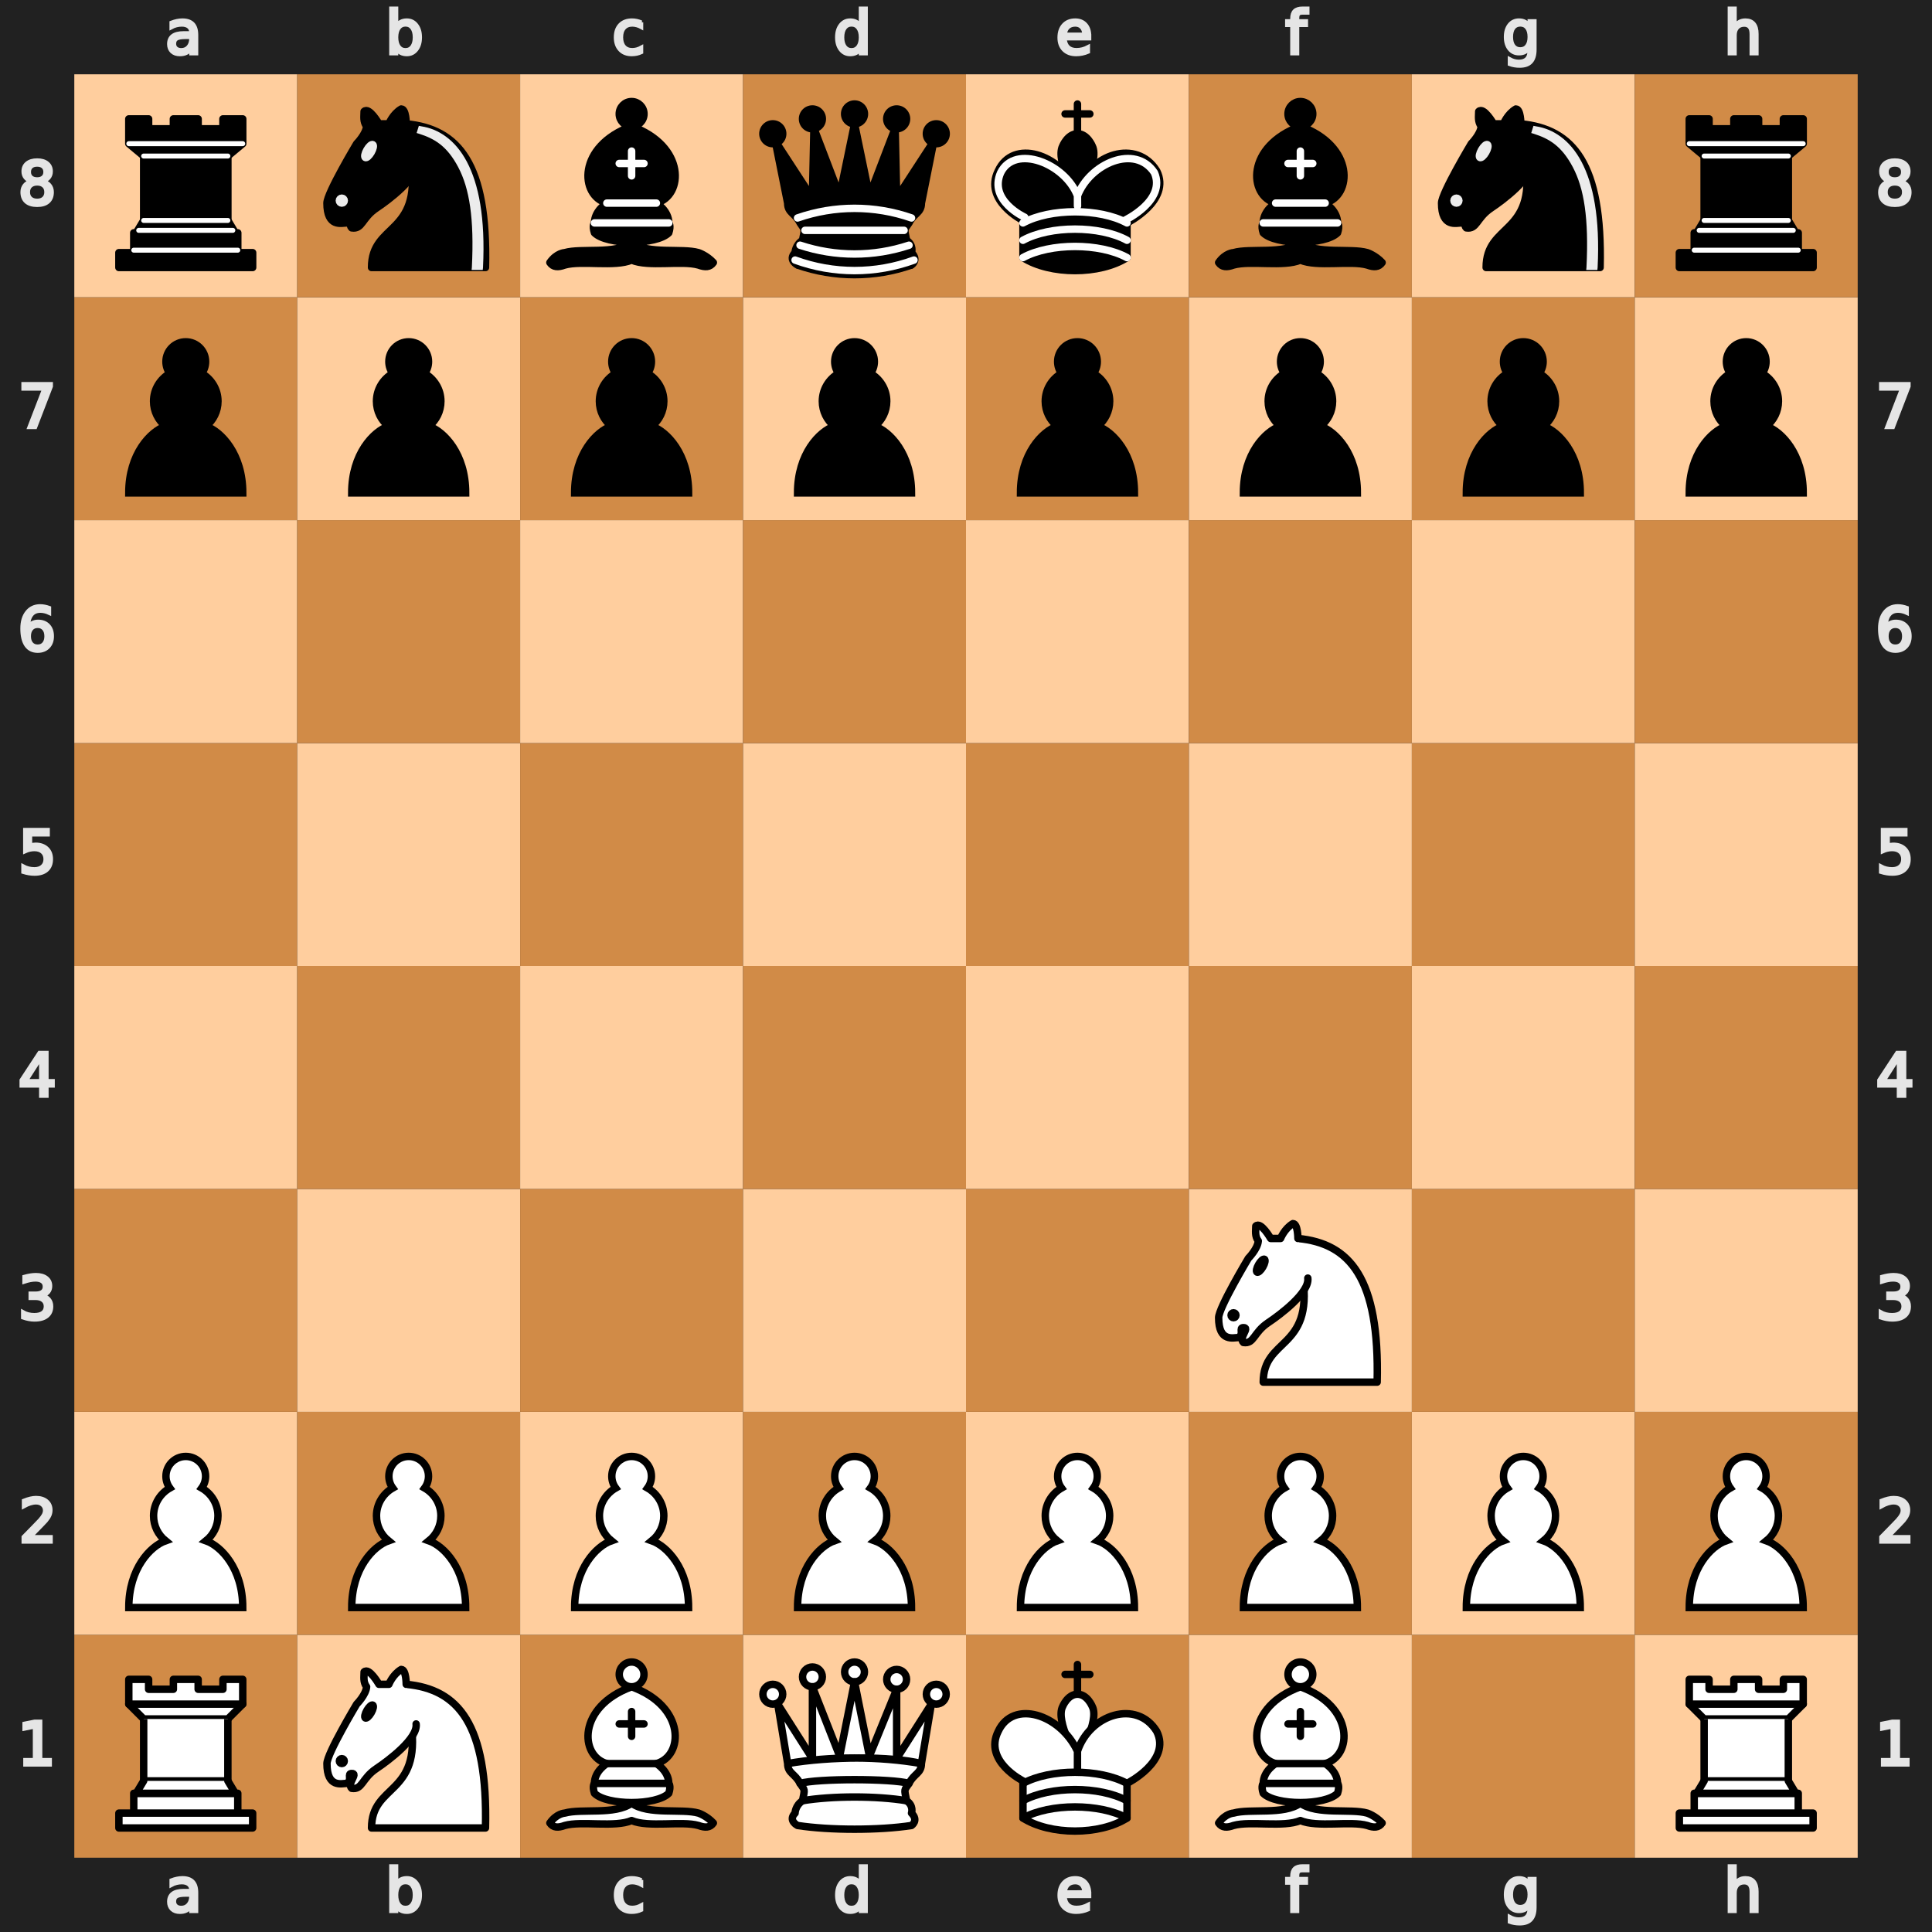
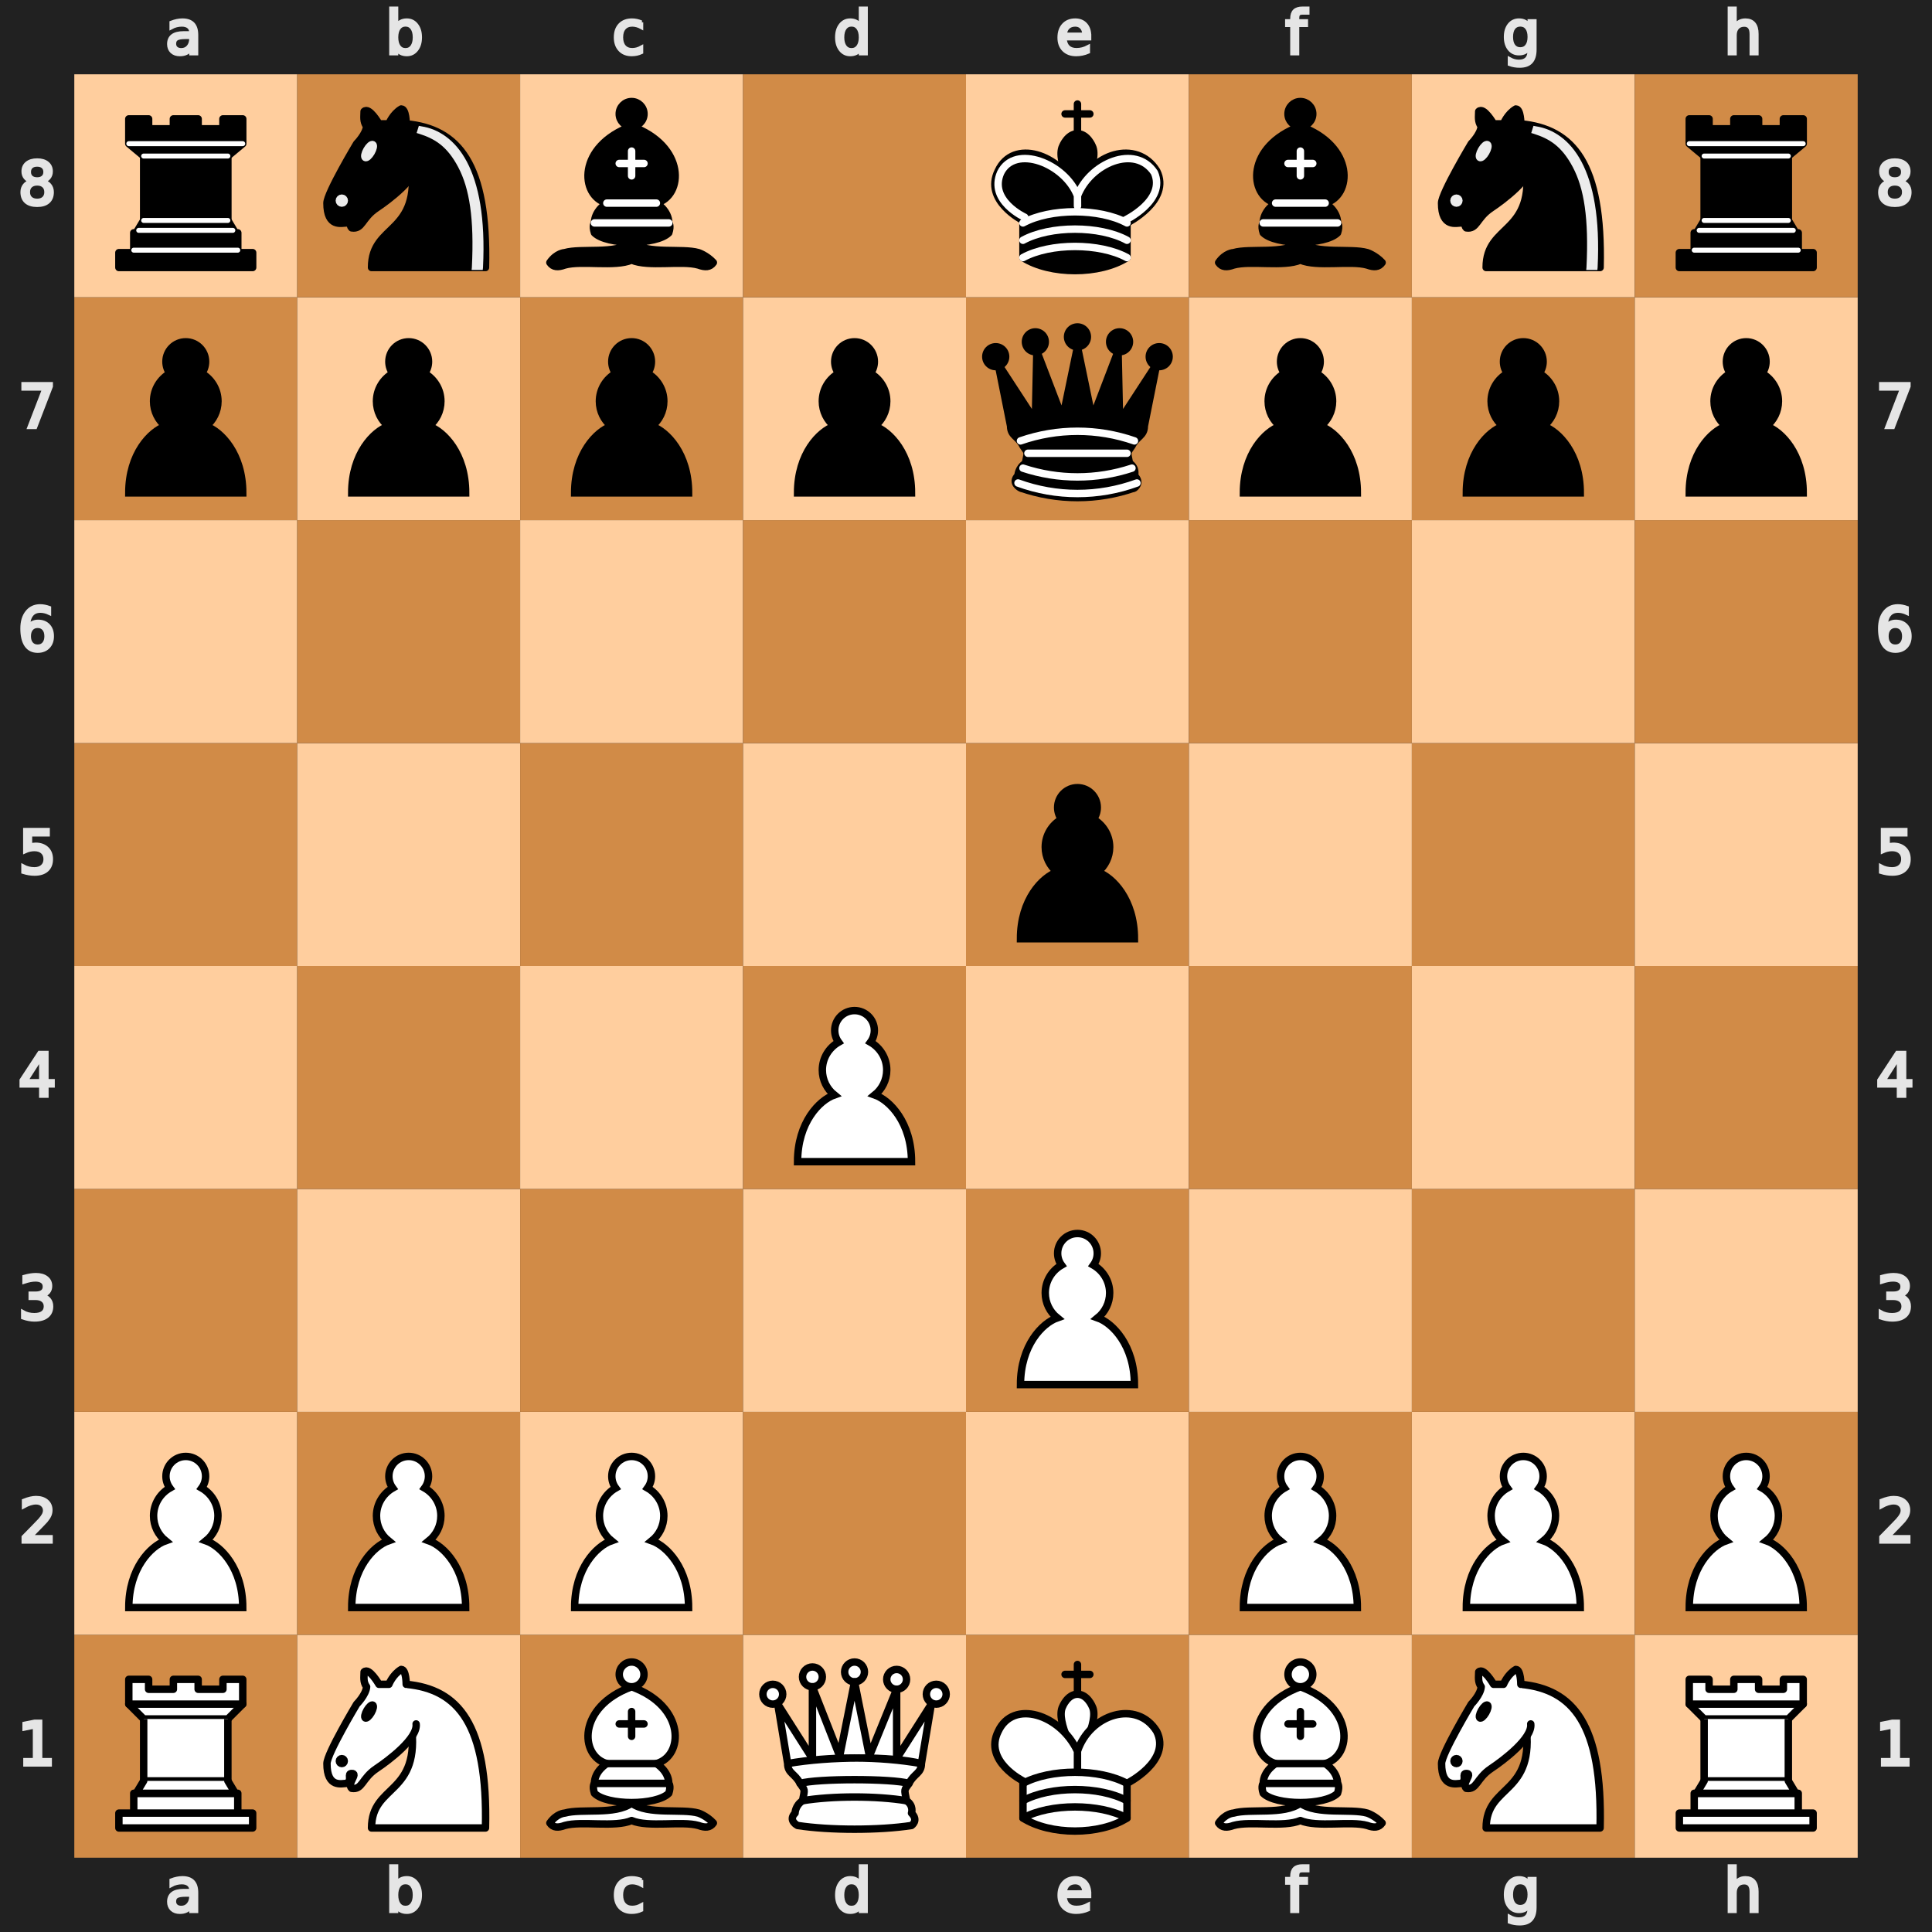
<svg xmlns="http://www.w3.org/2000/svg" xmlns:xlink="http://www.w3.org/1999/xlink" version="1.2" baseProfile="tiny" viewBox="0 0 390 390">
  <defs>
    <g id="white-pawn" class="white pawn">
      <path d="M22.5 9c-2.21 0-4 1.79-4 4 0 .89.29 1.71.78 2.38C17.33 16.5 16 18.59 16 21c0 2.03.94 3.84 2.41 5.03-3 1.06-7.41 5.55-7.41 13.47h23c0-7.92-4.41-12.41-7.41-13.47 1.47-1.19 2.41-3 2.41-5.03 0-2.41-1.33-4.5-3.28-5.62.49-.67.78-1.49.78-2.38 0-2.21-1.79-4-4-4z" fill="#fff" stroke="#000" stroke-width="1.5" stroke-linecap="round" />
    </g>
    <g id="white-knight" class="white knight" fill="none" fill-rule="evenodd" stroke="#000" stroke-width="1.5" stroke-linecap="round" stroke-linejoin="round">
      <path d="M 22,10 C 32.5,11 38.5,18 38,39 L 15,39 C 15,30 25,32.5 23,18" style="fill:#ffffff; stroke:#000000;" />
      <path d="M 24,18 C 24.38,20.91 18.45,25.37 16,27 C 13,29 13.18,31.34 11,31 C 9.958,30.06 12.41,27.96 11,28 C 10,28 11.19,29.23 10,30 C 9,30 5.997,31 6,26 C 6,24 12,14 12,14 C 12,14 13.89,12.1 14,10.5 C 13.27,9.506 13.5,8.5 13.5,7.5 C 14.5,6.5 16.5,10 16.5,10 L 18.5,10 C 18.5,10 19.28,8.008 21,7 C 22,7 22,10 22,10" style="fill:#ffffff; stroke:#000000;" />
      <path d="M 9.5 25.5 A 0.5 0.5 0 1 1 8.5,25.5 A 0.5 0.5 0 1 1 9.5 25.5 z" style="fill:#000000; stroke:#000000;" />
      <path d="M 15 15.5 A 0.5 1.5 0 1 1 14,15.5 A 0.5 1.5 0 1 1 15 15.5 z" transform="matrix(0.866,0.5,-0.5,0.866,9.693,-5.173)" style="fill:#000000; stroke:#000000;" />
    </g>
    <g id="white-bishop" class="white bishop" fill="none" fill-rule="evenodd" stroke="#000" stroke-width="1.5" stroke-linecap="round" stroke-linejoin="round">
      <g fill="#fff" stroke-linecap="butt">
        <path d="M9 36c3.39-.97 10.11.43 13.5-2 3.39 2.43 10.11 1.03 13.5 2 0 0 1.65.54 3 2-.68.97-1.65.99-3 .5-3.39-.97-10.11.46-13.5-1-3.39 1.46-10.11.03-13.5 1-1.354.49-2.323.47-3-.5 1.354-1.94 3-2 3-2zM15 32c2.5 2.5 12.5 2.5 15 0 .5-1.5 0-2 0-2 0-2.5-2.5-4-2.5-4 5.5-1.5 6-11.5-5-15.5-11 4-10.5 14-5 15.5 0 0-2.5 1.5-2.5 4 0 0-.5.5 0 2zM25 8a2.5 2.5 0 1 1-5 0 2.5 2.5 0 1 1 5 0z" />
      </g>
      <path d="M17.5 26h10M15 30h15m-7.5-14.5v5M20 18h5" stroke-linejoin="miter" />
    </g>
    <g id="white-rook" class="white rook" fill="#fff" fill-rule="evenodd" stroke="#000" stroke-width="1.5" stroke-linecap="round" stroke-linejoin="round">
      <path d="M9 39h27v-3H9v3zM12 36v-4h21v4H12zM11 14V9h4v2h5V9h5v2h5V9h4v5" stroke-linecap="butt" />
      <path d="M34 14l-3 3H14l-3-3" />
      <path d="M31 17v12.5H14V17" stroke-linecap="butt" stroke-linejoin="miter" />
      <path d="M31 29.5l1.5 2.5h-20l1.5-2.5" />
      <path d="M11 14h23" fill="none" stroke-linejoin="miter" />
    </g>
    <g id="white-queen" class="white queen" fill="#fff" fill-rule="evenodd" stroke="#000" stroke-width="1.5" stroke-linecap="round" stroke-linejoin="round">
      <path d="M8 12a2 2 0 1 1-4 0 2 2 0 1 1 4 0zM24.5 7.5a2 2 0 1 1-4 0 2 2 0 1 1 4 0zM41 12a2 2 0 1 1-4 0 2 2 0 1 1 4 0zM16 8.5a2 2 0 1 1-4 0 2 2 0 1 1 4 0zM33 9a2 2 0 1 1-4 0 2 2 0 1 1 4 0z" />
      <path d="M9 26c8.5-1.5 21-1.5 27 0l2-12-7 11V11l-5.5 13.5-3-15-3 15-5.5-14V25L7 14l2 12zM9 26c0 2 1.5 2 2.5 4 1 1.5 1 1 .5 3.5-1.5 1-1.5 2.5-1.5 2.5-1.5 1.5.5 2.5.5 2.5 6.5 1 16.5 1 23 0 0 0 1.5-1 0-2.5 0 0 .5-1.5-1-2.5-.5-2.5-.5-2 .5-3.5 1-2 2.5-2 2.5-4-8.5-1.5-18.5-1.5-27 0z" stroke-linecap="butt" />
      <path d="M11.5 30c3.5-1 18.5-1 22 0M12 33.5c6-1 15-1 21 0" fill="none" />
    </g>
    <g id="white-king" class="white king" fill="none" fill-rule="evenodd" stroke="#000" stroke-width="1.5" stroke-linecap="round" stroke-linejoin="round">
      <path d="M22.5 11.63V6M20 8h5" stroke-linejoin="miter" />
      <path d="M22.5 25s4.5-7.5 3-10.5c0 0-1-2.5-3-2.5s-3 2.5-3 2.5c-1.5 3 3 10.5 3 10.5" fill="#fff" stroke-linecap="butt" stroke-linejoin="miter" />
      <path d="M11.5 37c5.5 3.5 15.5 3.5 21 0v-7s9-4.5 6-10.5c-4-6.5-13.5-3.5-16 4V27v-3.5c-3.5-7.5-13-10.5-16-4-3 6 5 10 5 10V37z" fill="#fff" />
      <path d="M11.5 30c5.5-3 15.5-3 21 0m-21 3.5c5.5-3 15.5-3 21 0m-21 3.5c5.5-3 15.5-3 21 0" />
    </g>
    <g id="black-pawn" class="black pawn">
      <path d="M22.5 9c-2.21 0-4 1.79-4 4 0 .89.29 1.71.78 2.38C17.33 16.5 16 18.59 16 21c0 2.03.94 3.84 2.41 5.03-3 1.06-7.41 5.55-7.41 13.47h23c0-7.92-4.41-12.41-7.41-13.47 1.47-1.19 2.41-3 2.41-5.03 0-2.41-1.33-4.5-3.28-5.62.49-.67.78-1.49.78-2.38 0-2.21-1.79-4-4-4z" fill="#000" stroke="#000" stroke-width="1.5" stroke-linecap="round" />
    </g>
    <g id="black-knight" class="black knight" fill="none" fill-rule="evenodd" stroke="#000" stroke-width="1.5" stroke-linecap="round" stroke-linejoin="round">
      <path d="M 22,10 C 32.5,11 38.5,18 38,39 L 15,39 C 15,30 25,32.5 23,18" style="fill:#000000; stroke:#000000;" />
      <path d="M 24,18 C 24.38,20.91 18.45,25.37 16,27 C 13,29 13.18,31.34 11,31 C 9.958,30.06 12.41,27.96 11,28 C 10,28 11.19,29.23 10,30 C 9,30 5.997,31 6,26 C 6,24 12,14 12,14 C 12,14 13.89,12.1 14,10.5 C 13.27,9.506 13.5,8.5 13.5,7.5 C 14.5,6.5 16.5,10 16.5,10 L 18.5,10 C 18.5,10 19.28,8.008 21,7 C 22,7 22,10 22,10" style="fill:#000000; stroke:#000000;" />
      <path d="M 9.5 25.5 A 0.5 0.5 0 1 1 8.5,25.5 A 0.5 0.5 0 1 1 9.5 25.5 z" style="fill:#ececec; stroke:#ececec;" />
      <path d="M 15 15.5 A 0.5 1.5 0 1 1 14,15.5 A 0.5 1.5 0 1 1 15 15.5 z" transform="matrix(0.866,0.5,-0.5,0.866,9.693,-5.173)" style="fill:#ececec; stroke:#ececec;" />
      <path d="M 24.55,10.4 L 24.1,11.85 L 24.6,12 C 27.75,13 30.25,14.49 32.5,18.75 C 34.75,23.01 35.75,29.06 35.25,39 L 35.2,39.5 L 37.45,39.5 L 37.5,39 C 38,28.94 36.62,22.15 34.25,17.66 C 31.88,13.17 28.46,11.02 25.06,10.5 L 24.55,10.4 z " style="fill:#ececec; stroke:none;" />
    </g>
    <g id="black-bishop" class="black bishop" fill="none" fill-rule="evenodd" stroke="#000" stroke-width="1.5" stroke-linecap="round" stroke-linejoin="round">
      <path d="M9 36c3.39-.97 10.11.43 13.5-2 3.39 2.43 10.11 1.03 13.5 2 0 0 1.65.54 3 2-.68.97-1.65.99-3 .5-3.39-.97-10.11.46-13.5-1-3.39 1.46-10.11.03-13.5 1-1.354.49-2.323.47-3-.5 1.354-1.94 3-2 3-2zm6-4c2.5 2.5 12.5 2.5 15 0 .5-1.5 0-2 0-2 0-2.5-2.5-4-2.5-4 5.5-1.5 6-11.5-5-15.5-11 4-10.5 14-5 15.5 0 0-2.5 1.5-2.5 4 0 0-.5.5 0 2zM25 8a2.5 2.5 0 1 1-5 0 2.5 2.5 0 1 1 5 0z" fill="#000" stroke-linecap="butt" />
      <path d="M17.5 26h10M15 30h15m-7.5-14.5v5M20 18h5" stroke="#fff" stroke-linejoin="miter" />
    </g>
    <g id="black-rook" class="black rook" fill="#000" fill-rule="evenodd" stroke="#000" stroke-width="1.5" stroke-linecap="round" stroke-linejoin="round">
      <path d="M9 39h27v-3H9v3zM12.5 32l1.5-2.5h17l1.5 2.5h-20zM12 36v-4h21v4H12z" stroke-linecap="butt" />
      <path d="M14 29.5v-13h17v13H14z" stroke-linecap="butt" stroke-linejoin="miter" />
      <path d="M14 16.5L11 14h23l-3 2.5H14zM11 14V9h4v2h5V9h5v2h5V9h4v5H11z" stroke-linecap="butt" />
      <path d="M12 35.5h21M13 31.5h19M14 29.5h17M14 16.5h17M11 14h23" fill="none" stroke="#fff" stroke-width="1" stroke-linejoin="miter" />
    </g>
    <g id="black-queen" class="black queen" fill="#000" fill-rule="evenodd" stroke="#000" stroke-width="1.5" stroke-linecap="round" stroke-linejoin="round">
      <g fill="#000" stroke="none">
        <circle cx="6" cy="12" r="2.75" />
        <circle cx="14" cy="9" r="2.75" />
        <circle cx="22.5" cy="8" r="2.75" />
        <circle cx="31" cy="9" r="2.75" />
        <circle cx="39" cy="12" r="2.75" />
      </g>
      <path d="M9 26c8.5-1.5 21-1.5 27 0l2.5-12.5L31 25l-.3-14.1-5.2 13.6-3-14.5-3 14.5-5.2-13.6L14 25 6.5 13.5 9 26zM9 26c0 2 1.5 2 2.5 4 1 1.5 1 1 .5 3.5-1.5 1-1.5 2.5-1.5 2.5-1.5 1.5.5 2.5.5 2.5 6.5 1 16.5 1 23 0 0 0 1.5-1 0-2.5 0 0 .5-1.5-1-2.5-.5-2.5-.5-2 .5-3.5 1-2 2.5-2 2.5-4-8.5-1.5-18.5-1.5-27 0z" stroke-linecap="butt" />
      <path d="M11 38.5a35 35 1 0 0 23 0" fill="none" stroke-linecap="butt" />
      <path d="M11 29a35 35 1 0 1 23 0M12.5 31.5h20M11.5 34.5a35 35 1 0 0 22 0M10.5 37.5a35 35 1 0 0 24 0" fill="none" stroke="#fff" />
    </g>
    <g id="black-king" class="black king" fill="none" fill-rule="evenodd" stroke="#000" stroke-width="1.5" stroke-linecap="round" stroke-linejoin="round">
      <path d="M22.5 11.63V6" stroke-linejoin="miter" />
      <path d="M22.5 25s4.5-7.5 3-10.5c0 0-1-2.5-3-2.5s-3 2.5-3 2.5c-1.5 3 3 10.5 3 10.5" fill="#000" stroke-linecap="butt" stroke-linejoin="miter" />
      <path d="M11.5 37c5.5 3.5 15.5 3.5 21 0v-7s9-4.5 6-10.5c-4-6.5-13.5-3.5-16 4V27v-3.5c-3.5-7.5-13-10.5-16-4-3 6 5 10 5 10V37z" fill="#000" />
      <path d="M20 8h5" stroke-linejoin="miter" />
      <path d="M32 29.5s8.5-4 6.03-9.65C34.15 14 25 18 22.5 24.5l.01 2.1-.01-2.1C20 18 9.906 14 6.997 19.85c-2.497 5.65 4.853 9 4.853 9M11.5 30c5.5-3 15.5-3 21 0m-21 3.5c5.5-3 15.5-3 21 0m-21 3.5c5.5-3 15.5-3 21 0" stroke="#fff" />
    </g>
  </defs>
  <rect x="0" y="0" width="390" height="390" fill="#212121" />
  <g transform="translate(20, 0) scale(0.75, 0.75)" fill="#e5e5e5" stroke="#e5e5e5">
    <path d="M23.328 10.016q-1.742 0-2.414.398-.672.398-.672 1.36 0 .765.5 1.218.508.445 1.375.445 1.196 0 1.914-.843.727-.852.727-2.258v-.32zm2.867-.594v4.992h-1.437v-1.328q-.492.797-1.227 1.18-.734.375-1.797.375-1.343 0-2.14-.75-.79-.758-.79-2.024 0-1.476.985-2.226.992-.75 2.953-.75h2.016V8.75q0-.992-.656-1.531-.649-.547-1.829-.547-.75 0-1.46.18-.711.18-1.368.539V6.062q.79-.304 1.532-.453.742-.156 1.445-.156 1.898 0 2.836.984.937.985.937 2.985z" />
  </g>
  <g transform="translate(20, 375) scale(0.75, 0.75)" fill="#e5e5e5" stroke="#e5e5e5">
    <path d="M23.328 10.016q-1.742 0-2.414.398-.672.398-.672 1.36 0 .765.5 1.218.508.445 1.375.445 1.196 0 1.914-.843.727-.852.727-2.258v-.32zm2.867-.594v4.992h-1.437v-1.328q-.492.797-1.227 1.18-.734.375-1.797.375-1.343 0-2.14-.75-.79-.758-.79-2.024 0-1.476.985-2.226.992-.75 2.953-.75h2.016V8.75q0-.992-.656-1.531-.649-.547-1.829-.547-.75 0-1.46.18-.711.18-1.368.539V6.062q.79-.304 1.532-.453.742-.156 1.445-.156 1.898 0 2.836.984.937.985.937 2.985z" />
  </g>
  <g transform="translate(65, 0) scale(0.75, 0.75)" fill="#e5e5e5" stroke="#e5e5e5">
    <path d="M24.922 10.047q0-1.586-.656-2.485-.649-.906-1.79-.906-1.14 0-1.796.906-.649.899-.649 2.485 0 1.586.649 2.492.656.898 1.797.898 1.14 0 1.789-.898.656-.906.656-2.492zm-4.89-3.055q.452-.781 1.14-1.156.695-.383 1.656-.383 1.594 0 2.586 1.266 1 1.265 1 3.328 0 2.062-1 3.328-.992 1.266-2.586 1.266-.96 0-1.656-.375-.688-.383-1.14-1.164v1.312h-1.446V2.258h1.445z" />
  </g>
  <g transform="translate(65, 375) scale(0.75, 0.75)" fill="#e5e5e5" stroke="#e5e5e5">
    <path d="M24.922 10.047q0-1.586-.656-2.485-.649-.906-1.79-.906-1.14 0-1.796.906-.649.899-.649 2.485 0 1.586.649 2.492.656.898 1.797.898 1.14 0 1.789-.898.656-.906.656-2.492zm-4.89-3.055q.452-.781 1.14-1.156.695-.383 1.656-.383 1.594 0 2.586 1.266 1 1.265 1 3.328 0 2.062-1 3.328-.992 1.266-2.586 1.266-.96 0-1.656-.375-.688-.383-1.14-1.164v1.312h-1.446V2.258h1.445z" />
  </g>
  <g transform="translate(110, 0) scale(0.75, 0.75)" fill="#e5e5e5" stroke="#e5e5e5">
    <path d="M25.96 6v1.344q-.608-.336-1.226-.5-.609-.172-1.234-.172-1.398 0-2.172.89-.773.883-.773 2.485 0 1.601.773 2.492.774.883 2.172.883.625 0 1.234-.164.618-.172 1.227-.508v1.328q-.602.281-1.25.422-.64.14-1.367.14-1.977 0-3.14-1.242-1.165-1.242-1.165-3.351 0-2.14 1.172-3.367 1.18-1.227 3.227-1.227.664 0 1.296.14.633.134 1.227.407z" />
  </g>
  <g transform="translate(110, 375) scale(0.75, 0.75)" fill="#e5e5e5" stroke="#e5e5e5">
    <path d="M25.96 6v1.344q-.608-.336-1.226-.5-.609-.172-1.234-.172-1.398 0-2.172.89-.773.883-.773 2.485 0 1.601.773 2.492.774.883 2.172.883.625 0 1.234-.164.618-.172 1.227-.508v1.328q-.602.281-1.25.422-.64.14-1.367.14-1.977 0-3.14-1.242-1.165-1.242-1.165-3.351 0-2.14 1.172-3.367 1.18-1.227 3.227-1.227.664 0 1.296.14.633.134 1.227.407z" />
  </g>
  <g transform="translate(155, 0) scale(0.75, 0.75)" fill="#e5e5e5" stroke="#e5e5e5">
    <path d="M24.973 6.992V2.258h1.437v12.156h-1.437v-1.312q-.453.78-1.149 1.164-.687.375-1.656.375-1.586 0-2.586-1.266-.992-1.266-.992-3.328 0-2.063.992-3.328 1-1.266 2.586-1.266.969 0 1.656.383.696.375 1.149 1.156zm-4.899 3.055q0 1.586.649 2.492.656.898 1.797.898 1.14 0 1.796-.898.657-.906.657-2.492 0-1.586-.657-2.485-.656-.906-1.796-.906-1.141 0-1.797.906-.649.899-.649 2.485z" />
  </g>
  <g transform="translate(155, 375) scale(0.75, 0.75)" fill="#e5e5e5" stroke="#e5e5e5">
    <path d="M24.973 6.992V2.258h1.437v12.156h-1.437v-1.312q-.453.78-1.149 1.164-.687.375-1.656.375-1.586 0-2.586-1.266-.992-1.266-.992-3.328 0-2.063.992-3.328 1-1.266 2.586-1.266.969 0 1.656.383.696.375 1.149 1.156zm-4.899 3.055q0 1.586.649 2.492.656.898 1.797.898 1.14 0 1.796-.898.657-.906.657-2.492 0-1.586-.657-2.485-.656-.906-1.796-.906-1.141 0-1.797.906-.649.899-.649 2.485z" />
  </g>
  <g transform="translate(200, 0) scale(0.75, 0.75)" fill="#e5e5e5" stroke="#e5e5e5">
    <path d="M26.555 9.68v.703h-6.61q.094 1.484.89 2.265.806.774 2.235.774.828 0 1.602-.203.781-.203 1.547-.61v1.36q-.774.328-1.586.5-.813.172-1.649.172-2.093 0-3.32-1.22-1.219-1.218-1.219-3.296 0-2.148 1.157-3.406 1.164-1.266 3.132-1.266 1.766 0 2.79 1.14 1.03 1.134 1.03 3.087zm-1.438-.422q-.015-1.18-.664-1.883-.64-.703-1.703-.703-1.203 0-1.93.68-.718.68-.828 1.914z" />
  </g>
  <g transform="translate(200, 375) scale(0.75, 0.75)" fill="#e5e5e5" stroke="#e5e5e5">
    <path d="M26.555 9.68v.703h-6.61q.094 1.484.89 2.265.806.774 2.235.774.828 0 1.602-.203.781-.203 1.547-.61v1.36q-.774.328-1.586.5-.813.172-1.649.172-2.093 0-3.32-1.22-1.219-1.218-1.219-3.296 0-2.148 1.157-3.406 1.164-1.266 3.132-1.266 1.766 0 2.79 1.14 1.03 1.134 1.03 3.087zm-1.438-.422q-.015-1.18-.664-1.883-.64-.703-1.703-.703-1.203 0-1.93.68-.718.68-.828 1.914z" />
  </g>
  <g transform="translate(245, 0) scale(0.75, 0.75)" fill="#e5e5e5" stroke="#e5e5e5">
    <path d="M25.285 2.258v1.195H23.91q-.773 0-1.078.313-.297.312-.297 1.125v.773h2.367v1.117h-2.367v7.633H21.09V6.781h-1.375V5.664h1.375v-.61q0-1.46.68-2.124.68-.672 2.156-.672z" />
  </g>
  <g transform="translate(245, 375) scale(0.75, 0.75)" fill="#e5e5e5" stroke="#e5e5e5">
    <path d="M25.285 2.258v1.195H23.91q-.773 0-1.078.313-.297.312-.297 1.125v.773h2.367v1.117h-2.367v7.633H21.09V6.781h-1.375V5.664h1.375v-.61q0-1.46.68-2.124.68-.672 2.156-.672z" />
  </g>
  <g transform="translate(290, 0) scale(0.75, 0.75)" fill="#e5e5e5" stroke="#e5e5e5">
    <path d="M24.973 9.937q0-1.562-.649-2.421-.64-.86-1.804-.86-1.157 0-1.805.86-.64.859-.64 2.421 0 1.555.64 2.415.648.859 1.805.859 1.164 0 1.804-.86.649-.859.649-2.414zm1.437 3.391q0 2.234-.992 3.32-.992 1.094-3.04 1.094-.757 0-1.429-.117-.672-.11-1.304-.344v-1.398q.632.344 1.25.508.617.164 1.257.164 1.414 0 2.118-.743.703-.734.703-2.226v-.711q-.446.773-1.141 1.156-.695.383-1.664.383-1.61 0-2.594-1.227-.984-1.226-.984-3.25 0-2.03.984-3.257.985-1.227 2.594-1.227.969 0 1.664.383t1.14 1.156V5.664h1.438z" />
  </g>
  <g transform="translate(290, 375) scale(0.75, 0.75)" fill="#e5e5e5" stroke="#e5e5e5">
    <path d="M24.973 9.937q0-1.562-.649-2.421-.64-.86-1.804-.86-1.157 0-1.805.86-.64.859-.64 2.421 0 1.555.64 2.415.648.859 1.805.859 1.164 0 1.804-.86.649-.859.649-2.414zm1.437 3.391q0 2.234-.992 3.32-.992 1.094-3.04 1.094-.757 0-1.429-.117-.672-.11-1.304-.344v-1.398q.632.344 1.25.508.617.164 1.257.164 1.414 0 2.118-.743.703-.734.703-2.226v-.711q-.446.773-1.141 1.156-.695.383-1.664.383-1.61 0-2.594-1.227-.984-1.226-.984-3.25 0-2.03.984-3.257.985-1.227 2.594-1.227.969 0 1.664.383t1.14 1.156V5.664h1.438z" />
  </g>
  <g transform="translate(335, 0) scale(0.75, 0.75)" fill="#e5e5e5" stroke="#e5e5e5">
    <path d="M26.164 9.133v5.281h-1.437V9.18q0-1.243-.485-1.86-.484-.617-1.453-.617-1.164 0-1.836.742-.672.742-.672 2.024v4.945h-1.445V2.258h1.445v4.765q.516-.789 1.211-1.18.703-.39 1.617-.39 1.508 0 2.282.938.773.93.773 2.742z" />
  </g>
  <g transform="translate(335, 375) scale(0.75, 0.75)" fill="#e5e5e5" stroke="#e5e5e5">
    <path d="M26.164 9.133v5.281h-1.437V9.18q0-1.243-.485-1.86-.484-.617-1.453-.617-1.164 0-1.836.742-.672.742-.672 2.024v4.945h-1.445V2.258h1.445v4.765q.516-.789 1.211-1.18.703-.39 1.617-.39 1.508 0 2.282.938.773.93.773 2.742z" />
  </g>
  <g transform="translate(0, 335) scale(0.75, 0.75)" fill="#e5e5e5" stroke="#e5e5e5">
    <path d="M6.754 26.996h2.578v-8.898l-2.805.562v-1.437l2.79-.563h1.578v10.336h2.578v1.328h-6.72z" />
  </g>
  <g transform="translate(375, 335) scale(0.75, 0.75)" fill="#e5e5e5" stroke="#e5e5e5">
    <path d="M6.754 26.996h2.578v-8.898l-2.805.562v-1.437l2.79-.563h1.578v10.336h2.578v1.328h-6.72z" />
  </g>
  <g transform="translate(0, 290) scale(0.75, 0.75)" fill="#e5e5e5" stroke="#e5e5e5">
    <path d="M8.195 26.996h5.508v1.328H6.297v-1.328q.898-.93 2.445-2.492 1.555-1.57 1.953-2.024.758-.851 1.055-1.437.305-.594.305-1.164 0-.93-.657-1.516-.648-.586-1.695-.586-.742 0-1.57.258-.82.258-1.758.781v-1.593q.953-.383 1.781-.578.828-.196 1.516-.196 1.812 0 2.89.906 1.079.907 1.079 2.422 0 .72-.274 1.368-.265.64-.976 1.515-.196.227-1.243 1.313-1.046 1.078-2.953 3.023z" />
  </g>
  <g transform="translate(375, 290) scale(0.75, 0.75)" fill="#e5e5e5" stroke="#e5e5e5">
    <path d="M8.195 26.996h5.508v1.328H6.297v-1.328q.898-.93 2.445-2.492 1.555-1.57 1.953-2.024.758-.851 1.055-1.437.305-.594.305-1.164 0-.93-.657-1.516-.648-.586-1.695-.586-.742 0-1.57.258-.82.258-1.758.781v-1.593q.953-.383 1.781-.578.828-.196 1.516-.196 1.812 0 2.89.906 1.079.907 1.079 2.422 0 .72-.274 1.368-.265.64-.976 1.515-.196.227-1.243 1.313-1.046 1.078-2.953 3.023z" />
  </g>
  <g transform="translate(0, 245) scale(0.75, 0.75)" fill="#e5e5e5" stroke="#e5e5e5">
    <path d="M11.434 22.035q1.132.242 1.765 1.008.64.766.64 1.89 0 1.727-1.187 2.672-1.187.946-3.375.946-.734 0-1.515-.149-.774-.14-1.602-.43V26.45q.656.383 1.438.578.78.196 1.632.196 1.485 0 2.258-.586.782-.586.782-1.703 0-1.032-.727-1.61-.719-.586-2.008-.586h-1.36v-1.297h1.423q1.164 0 1.78-.46.618-.47.618-1.344 0-.899-.64-1.375-.633-.485-1.82-.485-.65 0-1.391.141-.743.14-1.633.437V16.95q.898-.25 1.68-.375.788-.125 1.484-.125 1.797 0 2.844.82 1.046.813 1.046 2.204 0 .968-.554 1.64-.555.664-1.578.922z" />
  </g>
  <g transform="translate(375, 245) scale(0.75, 0.75)" fill="#e5e5e5" stroke="#e5e5e5">
    <path d="M11.434 22.035q1.132.242 1.765 1.008.64.766.64 1.89 0 1.727-1.187 2.672-1.187.946-3.375.946-.734 0-1.515-.149-.774-.14-1.602-.43V26.45q.656.383 1.438.578.78.196 1.632.196 1.485 0 2.258-.586.782-.586.782-1.703 0-1.032-.727-1.61-.719-.586-2.008-.586h-1.36v-1.297h1.423q1.164 0 1.78-.46.618-.47.618-1.344 0-.899-.64-1.375-.633-.485-1.82-.485-.65 0-1.391.141-.743.14-1.633.437V16.95q.898-.25 1.68-.375.788-.125 1.484-.125 1.797 0 2.844.82 1.046.813 1.046 2.204 0 .968-.554 1.64-.555.664-1.578.922z" />
  </g>
  <g transform="translate(0, 200) scale(0.75, 0.75)" fill="#e5e5e5" stroke="#e5e5e5">
    <path d="M11.016 18.035L7.03 24.262h3.985zm-.414-1.375h1.984v7.602h1.664v1.312h-1.664v2.75h-1.57v-2.75H5.75v-1.523z" />
  </g>
  <g transform="translate(375, 200) scale(0.75, 0.75)" fill="#e5e5e5" stroke="#e5e5e5">
    <path d="M11.016 18.035L7.03 24.262h3.985zm-.414-1.375h1.984v7.602h1.664v1.312h-1.664v2.75h-1.57v-2.75H5.75v-1.523z" />
  </g>
  <g transform="translate(0, 155) scale(0.75, 0.75)" fill="#e5e5e5" stroke="#e5e5e5">
    <path d="M6.719 16.66h6.195v1.328h-4.75v2.86q.344-.118.688-.172.343-.063.687-.063 1.953 0 3.094 1.07 1.14 1.07 1.14 2.899 0 1.883-1.171 2.93-1.172 1.039-3.305 1.039-.735 0-1.5-.125-.758-.125-1.57-.375v-1.586q.703.383 1.453.57.75.188 1.586.188 1.351 0 2.14-.711.79-.711.79-1.93 0-1.219-.79-1.93-.789-.71-2.14-.71-.633 0-1.266.14-.625.14-1.281.438z" />
  </g>
  <g transform="translate(375, 155) scale(0.75, 0.75)" fill="#e5e5e5" stroke="#e5e5e5">
    <path d="M6.719 16.66h6.195v1.328h-4.75v2.86q.344-.118.688-.172.343-.063.687-.063 1.953 0 3.094 1.07 1.14 1.07 1.14 2.899 0 1.883-1.171 2.93-1.172 1.039-3.305 1.039-.735 0-1.5-.125-.758-.125-1.57-.375v-1.586q.703.383 1.453.57.75.188 1.586.188 1.351 0 2.14-.711.79-.711.79-1.93 0-1.219-.79-1.93-.789-.71-2.14-.71-.633 0-1.266.14-.625.14-1.281.438z" />
  </g>
  <g transform="translate(0, 110) scale(0.75, 0.75)" fill="#e5e5e5" stroke="#e5e5e5">
    <path d="M10.137 21.863q-1.063 0-1.688.727-.617.726-.617 1.992 0 1.258.617 1.992.625.727 1.688.727 1.062 0 1.68-.727.624-.734.624-1.992 0-1.266-.625-1.992-.617-.727-1.68-.727zm3.133-4.945v1.437q-.594-.28-1.204-.43-.601-.148-1.195-.148-1.562 0-2.39 1.055-.82 1.055-.938 3.188.46-.68 1.156-1.04.696-.367 1.531-.367 1.758 0 2.774 1.07 1.023 1.063 1.023 2.899 0 1.797-1.062 2.883-1.063 1.086-2.828 1.086-2.024 0-3.094-1.547-1.07-1.555-1.07-4.5 0-2.766 1.312-4.406 1.313-1.649 3.524-1.649.593 0 1.195.117.61.118 1.266.352z" />
  </g>
  <g transform="translate(375, 110) scale(0.75, 0.75)" fill="#e5e5e5" stroke="#e5e5e5">
    <path d="M10.137 21.863q-1.063 0-1.688.727-.617.726-.617 1.992 0 1.258.617 1.992.625.727 1.688.727 1.062 0 1.68-.727.624-.734.624-1.992 0-1.266-.625-1.992-.617-.727-1.68-.727zm3.133-4.945v1.437q-.594-.28-1.204-.43-.601-.148-1.195-.148-1.562 0-2.39 1.055-.82 1.055-.938 3.188.46-.68 1.156-1.04.696-.367 1.531-.367 1.758 0 2.774 1.07 1.023 1.063 1.023 2.899 0 1.797-1.062 2.883-1.063 1.086-2.828 1.086-2.024 0-3.094-1.547-1.07-1.555-1.07-4.5 0-2.766 1.312-4.406 1.313-1.649 3.524-1.649.593 0 1.195.117.61.118 1.266.352z" />
  </g>
  <g transform="translate(0, 65) scale(0.75, 0.75)" fill="#e5e5e5" stroke="#e5e5e5">
    <path d="M6.25 16.66h7.5v.672L9.516 28.324H7.867l3.985-10.336H6.25z" />
  </g>
  <g transform="translate(375, 65) scale(0.75, 0.75)" fill="#e5e5e5" stroke="#e5e5e5">
    <path d="M6.25 16.66h7.5v.672L9.516 28.324H7.867l3.985-10.336H6.25z" />
  </g>
  <g transform="translate(0, 20) scale(0.75, 0.75)" fill="#e5e5e5" stroke="#e5e5e5">
    <path d="M10 22.785q-1.125 0-1.773.602-.641.601-.641 1.656t.64 1.656q.649.602 1.774.602t1.773-.602q.649-.61.649-1.656 0-1.055-.649-1.656-.64-.602-1.773-.602zm-1.578-.672q-1.016-.25-1.586-.945-.563-.695-.563-1.695 0-1.399.993-2.211 1-.813 2.734-.813 1.742 0 2.734.813.993.812.993 2.21 0 1-.57 1.696-.563.695-1.571.945 1.14.266 1.773 1.04.641.773.641 1.89 0 1.695-1.04 2.602-1.03.906-2.96.906t-2.969-.906Q6 26.738 6 25.043q0-1.117.64-1.89.641-.774 1.782-1.04zm-.578-2.492q0 .906.562 1.414.57.508 1.594.508 1.016 0 1.586-.508.578-.508.578-1.414 0-.906-.578-1.414-.57-.508-1.586-.508-1.023 0-1.594.508-.562.508-.562 1.414z" />
  </g>
  <g transform="translate(375, 20) scale(0.75, 0.75)" fill="#e5e5e5" stroke="#e5e5e5">
    <path d="M10 22.785q-1.125 0-1.773.602-.641.601-.641 1.656t.64 1.656q.649.602 1.774.602t1.773-.602q.649-.61.649-1.656 0-1.055-.649-1.656-.64-.602-1.773-.602zm-1.578-.672q-1.016-.25-1.586-.945-.563-.695-.563-1.695 0-1.399.993-2.211 1-.813 2.734-.813 1.742 0 2.734.813.993.812.993 2.21 0 1-.57 1.696-.563.695-1.571.945 1.14.266 1.773 1.04.641.773.641 1.89 0 1.695-1.04 2.602-1.03.906-2.96.906t-2.969-.906Q6 26.738 6 25.043q0-1.117.64-1.89.641-.774 1.782-1.04zm-.578-2.492q0 .906.562 1.414.57.508 1.594.508 1.016 0 1.586-.508.578-.508.578-1.414 0-.906-.578-1.414-.57-.508-1.586-.508-1.023 0-1.594.508-.562.508-.562 1.414z" />
  </g>
  <rect x="15" y="330" width="45" height="45" class="square dark a1" stroke="none" fill="#d18b47" />
  <rect x="60" y="330" width="45" height="45" class="square light b1" stroke="none" fill="#ffce9e" />
  <rect x="105" y="330" width="45" height="45" class="square dark c1" stroke="none" fill="#d18b47" />
  <rect x="150" y="330" width="45" height="45" class="square light d1" stroke="none" fill="#ffce9e" />
  <rect x="195" y="330" width="45" height="45" class="square dark e1" stroke="none" fill="#d18b47" />
  <rect x="240" y="330" width="45" height="45" class="square light f1" stroke="none" fill="#ffce9e" />
  <rect x="285" y="330" width="45" height="45" class="square dark g1" stroke="none" fill="#d18b47" />
  <rect x="330" y="330" width="45" height="45" class="square light h1" stroke="none" fill="#ffce9e" />
  <rect x="15" y="285" width="45" height="45" class="square light a2" stroke="none" fill="#ffce9e" />
  <rect x="60" y="285" width="45" height="45" class="square dark b2" stroke="none" fill="#d18b47" />
  <rect x="105" y="285" width="45" height="45" class="square light c2" stroke="none" fill="#ffce9e" />
  <rect x="150" y="285" width="45" height="45" class="square dark d2" stroke="none" fill="#d18b47" />
  <rect x="195" y="285" width="45" height="45" class="square light e2" stroke="none" fill="#ffce9e" />
  <rect x="240" y="285" width="45" height="45" class="square dark f2" stroke="none" fill="#d18b47" />
  <rect x="285" y="285" width="45" height="45" class="square light g2" stroke="none" fill="#ffce9e" />
  <rect x="330" y="285" width="45" height="45" class="square dark h2" stroke="none" fill="#d18b47" />
  <rect x="15" y="240" width="45" height="45" class="square dark a3" stroke="none" fill="#d18b47" />
  <rect x="60" y="240" width="45" height="45" class="square light b3" stroke="none" fill="#ffce9e" />
  <rect x="105" y="240" width="45" height="45" class="square dark c3" stroke="none" fill="#d18b47" />
  <rect x="150" y="240" width="45" height="45" class="square light d3" stroke="none" fill="#ffce9e" />
  <rect x="195" y="240" width="45" height="45" class="square dark e3" stroke="none" fill="#d18b47" />
  <rect x="240" y="240" width="45" height="45" class="square light f3" stroke="none" fill="#ffce9e" />
  <rect x="285" y="240" width="45" height="45" class="square dark g3" stroke="none" fill="#d18b47" />
  <rect x="330" y="240" width="45" height="45" class="square light h3" stroke="none" fill="#ffce9e" />
  <rect x="15" y="195" width="45" height="45" class="square light a4" stroke="none" fill="#ffce9e" />
  <rect x="60" y="195" width="45" height="45" class="square dark b4" stroke="none" fill="#d18b47" />
  <rect x="105" y="195" width="45" height="45" class="square light c4" stroke="none" fill="#ffce9e" />
  <rect x="150" y="195" width="45" height="45" class="square dark d4" stroke="none" fill="#d18b47" />
  <rect x="195" y="195" width="45" height="45" class="square light e4" stroke="none" fill="#ffce9e" />
  <rect x="240" y="195" width="45" height="45" class="square dark f4" stroke="none" fill="#d18b47" />
  <rect x="285" y="195" width="45" height="45" class="square light g4" stroke="none" fill="#ffce9e" />
  <rect x="330" y="195" width="45" height="45" class="square dark h4" stroke="none" fill="#d18b47" />
  <rect x="15" y="150" width="45" height="45" class="square dark a5" stroke="none" fill="#d18b47" />
  <rect x="60" y="150" width="45" height="45" class="square light b5" stroke="none" fill="#ffce9e" />
  <rect x="105" y="150" width="45" height="45" class="square dark c5" stroke="none" fill="#d18b47" />
  <rect x="150" y="150" width="45" height="45" class="square light d5" stroke="none" fill="#ffce9e" />
  <rect x="195" y="150" width="45" height="45" class="square dark e5" stroke="none" fill="#d18b47" />
  <rect x="240" y="150" width="45" height="45" class="square light f5" stroke="none" fill="#ffce9e" />
  <rect x="285" y="150" width="45" height="45" class="square dark g5" stroke="none" fill="#d18b47" />
  <rect x="330" y="150" width="45" height="45" class="square light h5" stroke="none" fill="#ffce9e" />
  <rect x="15" y="105" width="45" height="45" class="square light a6" stroke="none" fill="#ffce9e" />
  <rect x="60" y="105" width="45" height="45" class="square dark b6" stroke="none" fill="#d18b47" />
  <rect x="105" y="105" width="45" height="45" class="square light c6" stroke="none" fill="#ffce9e" />
  <rect x="150" y="105" width="45" height="45" class="square dark d6" stroke="none" fill="#d18b47" />
  <rect x="195" y="105" width="45" height="45" class="square light e6" stroke="none" fill="#ffce9e" />
  <rect x="240" y="105" width="45" height="45" class="square dark f6" stroke="none" fill="#d18b47" />
  <rect x="285" y="105" width="45" height="45" class="square light g6" stroke="none" fill="#ffce9e" />
  <rect x="330" y="105" width="45" height="45" class="square dark h6" stroke="none" fill="#d18b47" />
  <rect x="15" y="60" width="45" height="45" class="square dark a7" stroke="none" fill="#d18b47" />
  <rect x="60" y="60" width="45" height="45" class="square light b7" stroke="none" fill="#ffce9e" />
  <rect x="105" y="60" width="45" height="45" class="square dark c7" stroke="none" fill="#d18b47" />
  <rect x="150" y="60" width="45" height="45" class="square light d7" stroke="none" fill="#ffce9e" />
  <rect x="195" y="60" width="45" height="45" class="square dark e7" stroke="none" fill="#d18b47" />
  <rect x="240" y="60" width="45" height="45" class="square light f7" stroke="none" fill="#ffce9e" />
  <rect x="285" y="60" width="45" height="45" class="square dark g7" stroke="none" fill="#d18b47" />
  <rect x="330" y="60" width="45" height="45" class="square light h7" stroke="none" fill="#ffce9e" />
  <rect x="15" y="15" width="45" height="45" class="square light a8" stroke="none" fill="#ffce9e" />
  <rect x="60" y="15" width="45" height="45" class="square dark b8" stroke="none" fill="#d18b47" />
  <rect x="105" y="15" width="45" height="45" class="square light c8" stroke="none" fill="#ffce9e" />
  <rect x="150" y="15" width="45" height="45" class="square dark d8" stroke="none" fill="#d18b47" />
  <rect x="195" y="15" width="45" height="45" class="square light e8" stroke="none" fill="#ffce9e" />
  <rect x="240" y="15" width="45" height="45" class="square dark f8" stroke="none" fill="#d18b47" />
  <rect x="285" y="15" width="45" height="45" class="square light g8" stroke="none" fill="#ffce9e" />
  <rect x="330" y="15" width="45" height="45" class="square dark h8" stroke="none" fill="#d18b47" />
  <use href="#white-rook" xlink:href="#white-rook" transform="translate(15, 330)" />
  <use href="#white-knight" xlink:href="#white-knight" transform="translate(60, 330)" />
  <use href="#white-bishop" xlink:href="#white-bishop" transform="translate(105, 330)" />
  <use href="#white-queen" xlink:href="#white-queen" transform="translate(150, 330)" />
  <use href="#white-king" xlink:href="#white-king" transform="translate(195, 330)" />
  <use href="#white-bishop" xlink:href="#white-bishop" transform="translate(240, 330)" />
+   <use href="#white-knight" xlink:href="#white-knight" transform="translate(285, 330)" />
  <use href="#white-rook" xlink:href="#white-rook" transform="translate(330, 330)" />
  <use href="#white-pawn" xlink:href="#white-pawn" transform="translate(15, 285)" />
  <use href="#white-pawn" xlink:href="#white-pawn" transform="translate(60, 285)" />
  <use href="#white-pawn" xlink:href="#white-pawn" transform="translate(105, 285)" />
-   <use href="#white-pawn" xlink:href="#white-pawn" transform="translate(150, 285)" />
-   <use href="#white-pawn" xlink:href="#white-pawn" transform="translate(195, 285)" />
  <use href="#white-pawn" xlink:href="#white-pawn" transform="translate(240, 285)" />
  <use href="#white-pawn" xlink:href="#white-pawn" transform="translate(285, 285)" />
  <use href="#white-pawn" xlink:href="#white-pawn" transform="translate(330, 285)" />
-   <use href="#white-knight" xlink:href="#white-knight" transform="translate(240, 240)" />
+   <use href="#white-pawn" xlink:href="#white-pawn" transform="translate(195, 240)" />
+   <use href="#white-pawn" xlink:href="#white-pawn" transform="translate(150, 195)" />
+   <use href="#black-pawn" xlink:href="#black-pawn" transform="translate(195, 150)" />
  <use href="#black-pawn" xlink:href="#black-pawn" transform="translate(15, 60)" />
  <use href="#black-pawn" xlink:href="#black-pawn" transform="translate(60, 60)" />
  <use href="#black-pawn" xlink:href="#black-pawn" transform="translate(105, 60)" />
  <use href="#black-pawn" xlink:href="#black-pawn" transform="translate(150, 60)" />
-   <use href="#black-pawn" xlink:href="#black-pawn" transform="translate(195, 60)" />
+   <use href="#black-queen" xlink:href="#black-queen" transform="translate(195, 60)" />
  <use href="#black-pawn" xlink:href="#black-pawn" transform="translate(240, 60)" />
  <use href="#black-pawn" xlink:href="#black-pawn" transform="translate(285, 60)" />
  <use href="#black-pawn" xlink:href="#black-pawn" transform="translate(330, 60)" />
  <use href="#black-rook" xlink:href="#black-rook" transform="translate(15, 15)" />
  <use href="#black-knight" xlink:href="#black-knight" transform="translate(60, 15)" />
  <use href="#black-bishop" xlink:href="#black-bishop" transform="translate(105, 15)" />
-   <use href="#black-queen" xlink:href="#black-queen" transform="translate(150, 15)" />
  <use href="#black-king" xlink:href="#black-king" transform="translate(195, 15)" />
  <use href="#black-bishop" xlink:href="#black-bishop" transform="translate(240, 15)" />
  <use href="#black-knight" xlink:href="#black-knight" transform="translate(285, 15)" />
  <use href="#black-rook" xlink:href="#black-rook" transform="translate(330, 15)" />
</svg>
